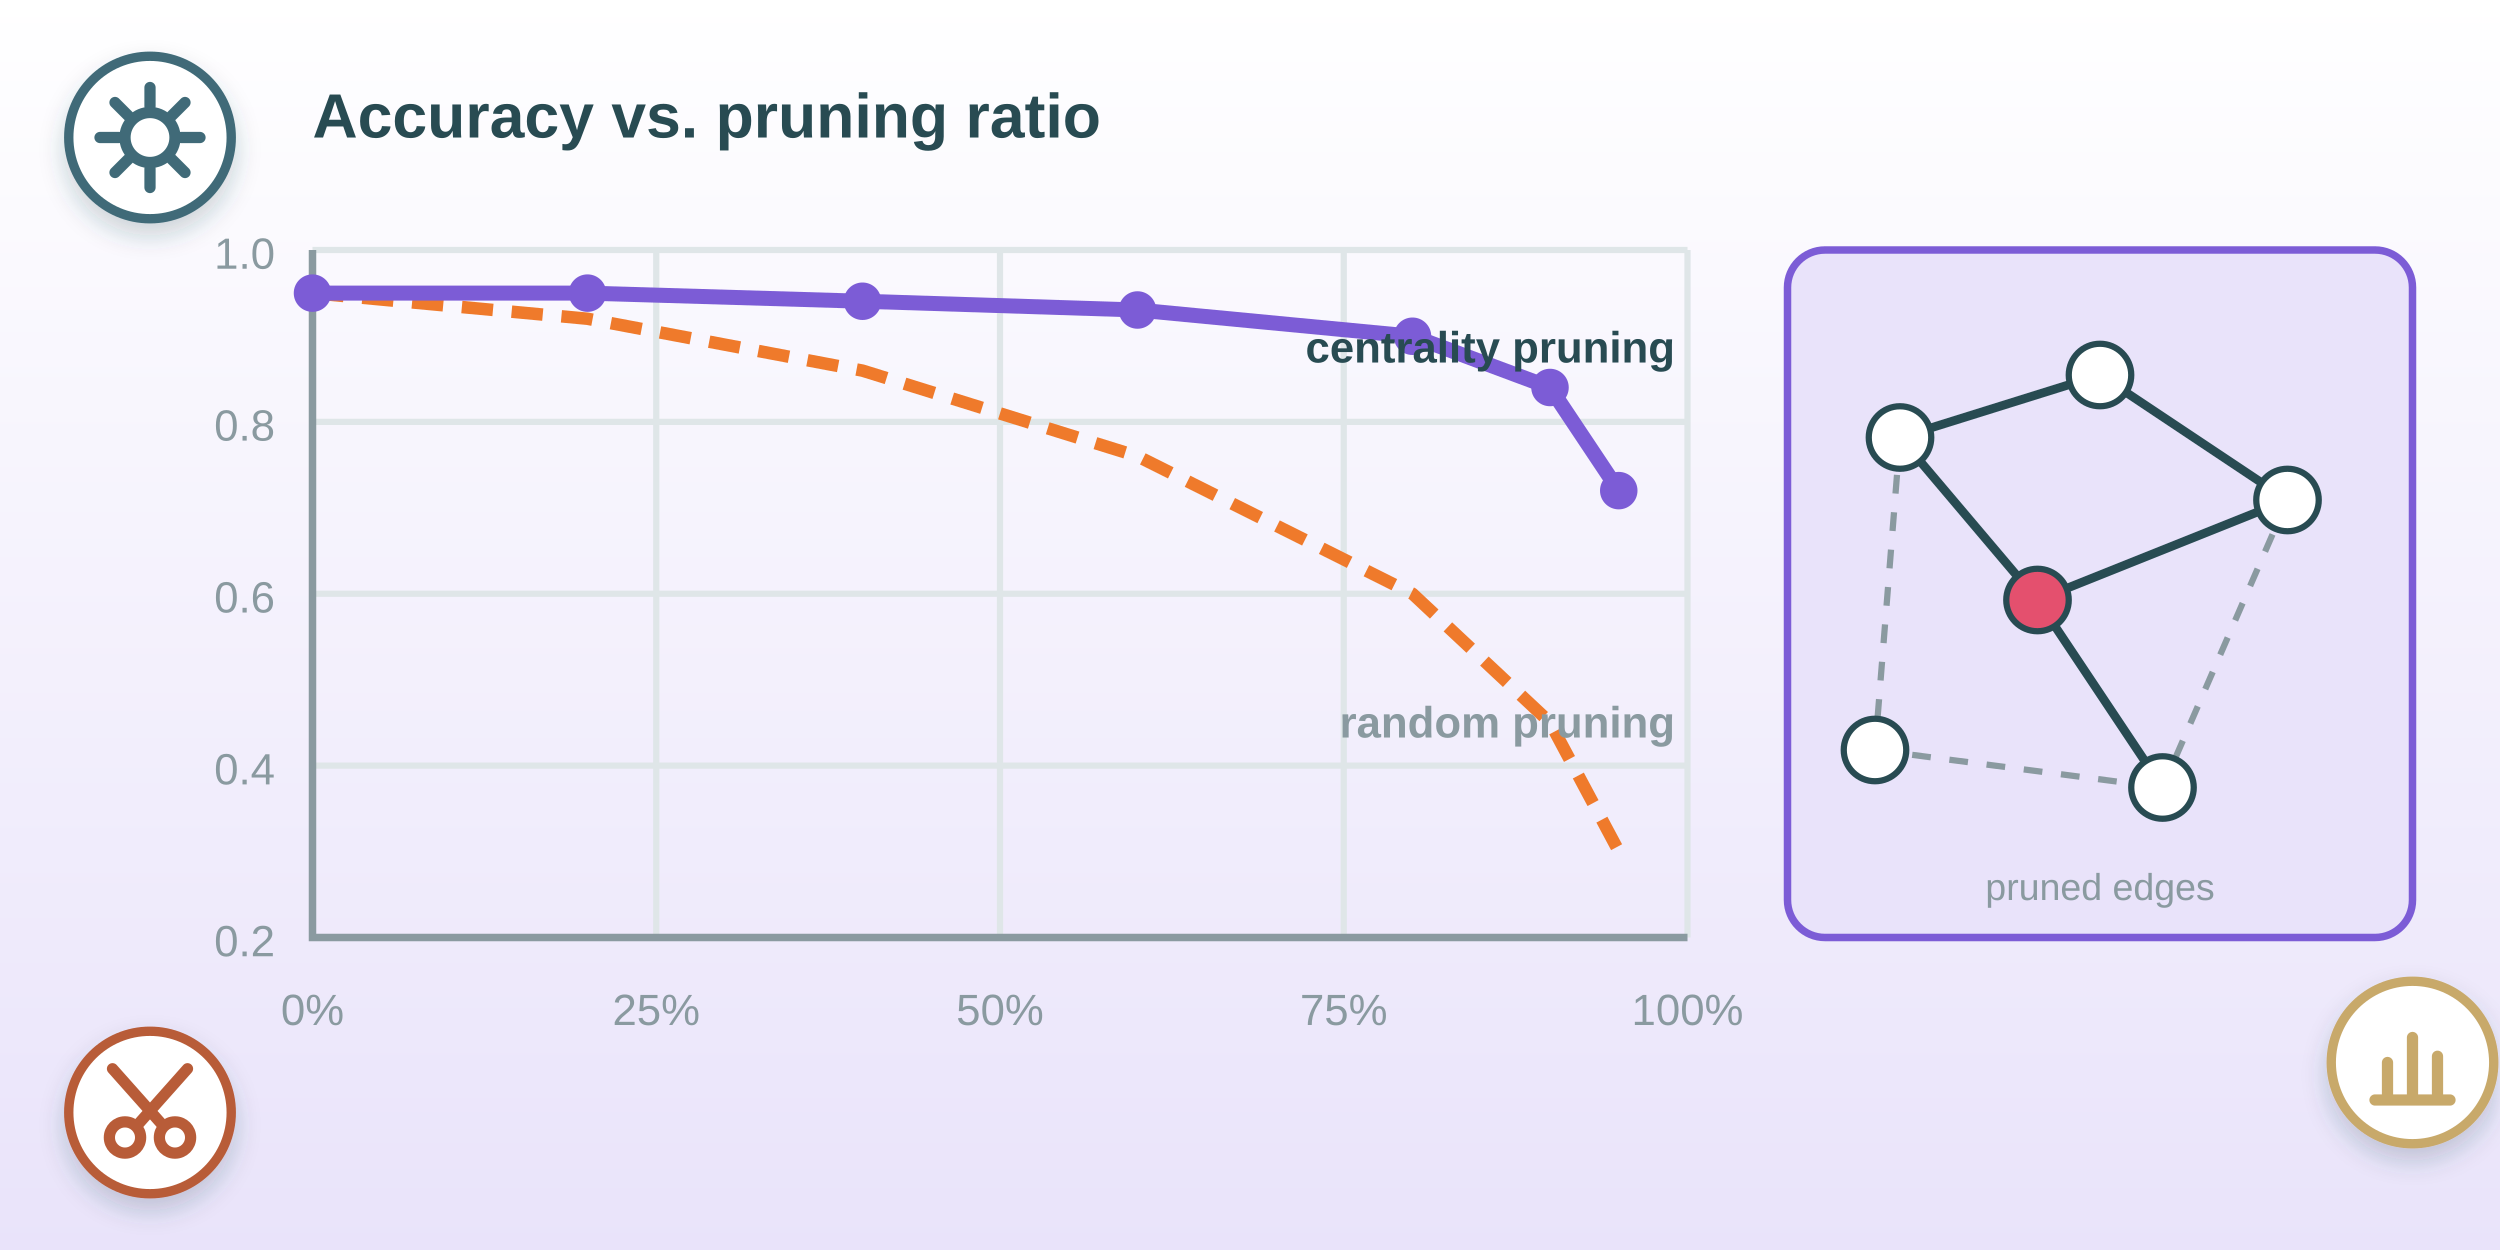
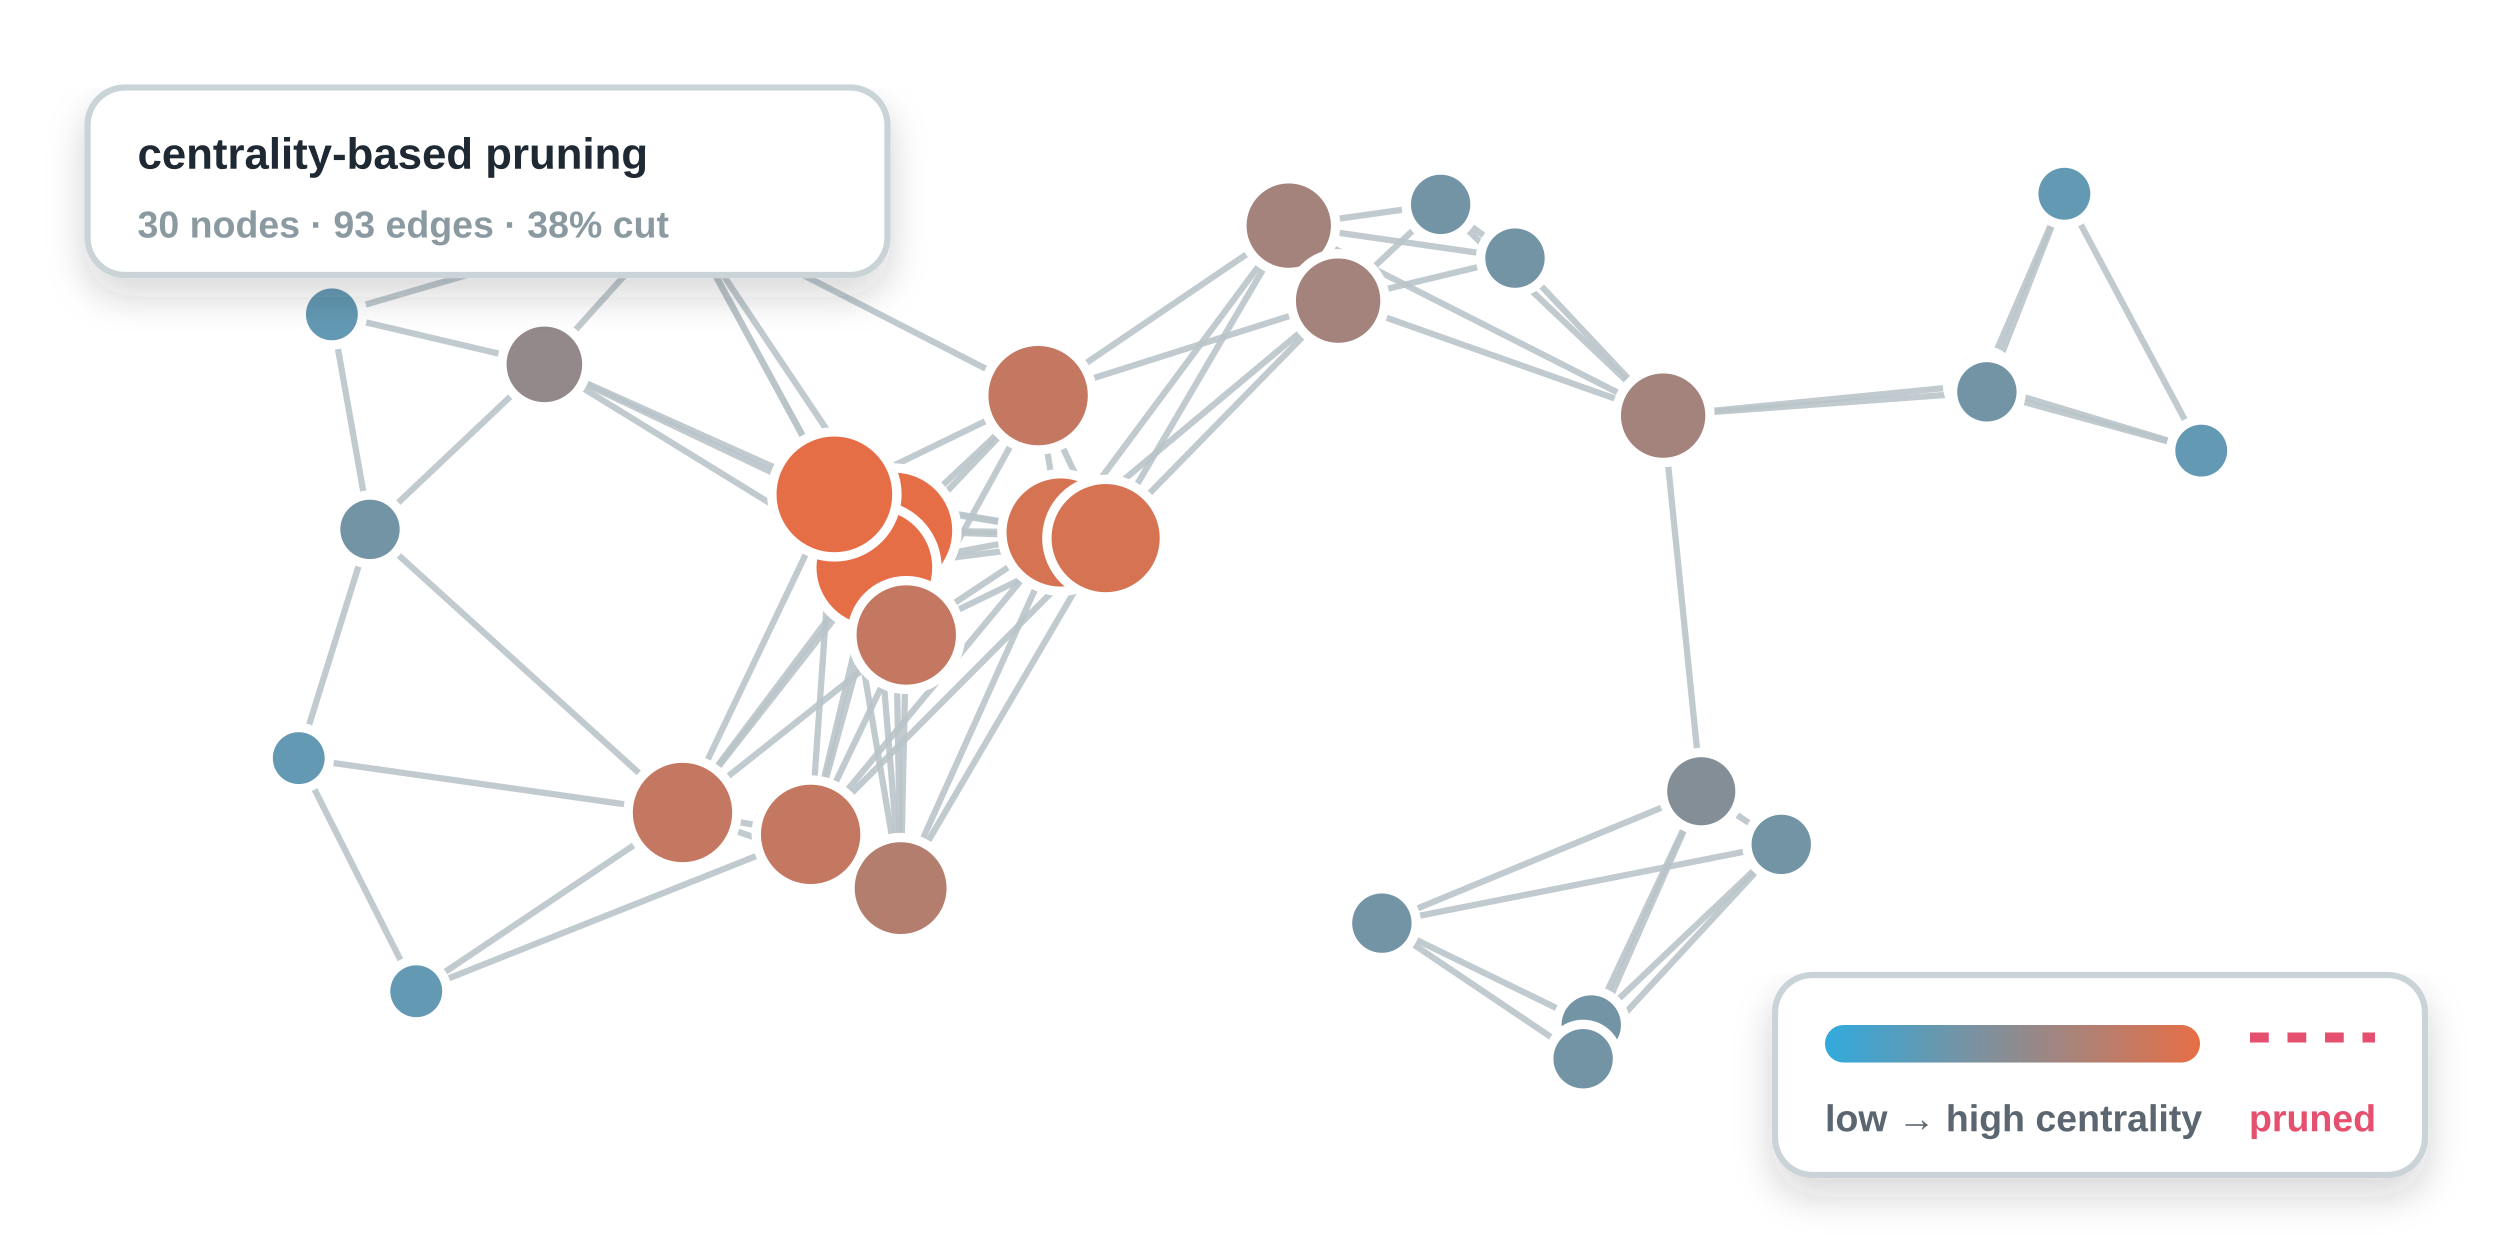
- <svg xmlns="http://www.w3.org/2000/svg" viewBox="0 0 400 200" font-family="Manrope, Arial, sans-serif" role="img" aria-label="Accuracy versus pruning ratio with a pruned network inset">
-   <rect width="400" height="200" fill="url(#ground)" />
+ <svg xmlns="http://www.w3.org/2000/svg" viewBox="0 0 400 200" font-family="Manrope, Arial, sans-serif" role="img" aria-label="Network graph coloured by centrality with low-centrality edges marked for pruning">
  <defs>
-     <linearGradient id="ground" x1="0" y1="0" x2="0" y2="1">
-       <stop offset="0" stop-color="#ffffff" />
-       <stop offset="1" stop-color="#e9e3fa" />
-     </linearGradient>
    <filter id="sh" x="-10%" y="-10%" width="130%" height="140%">
-       <feDropShadow dx="0" dy="3" stdDeviation="3" flood-color="#284b52" flood-opacity="0.16" />
-     </filter>
-     <filter id="bs" x="-30%" y="-30%" width="160%" height="160%">
-       <feDropShadow dx="0" dy="2" stdDeviation="2" flood-color="#284b52" flood-opacity="0.22" />
+       <feDropShadow dx="0" dy="3" stdDeviation="3" flood-color="#1f2933" flood-opacity="0.18" />
    </filter>
  </defs>
-   <text x="50" y="22" font-size="10" font-weight="700" fill="#284b52" text-anchor="start">Accuracy vs. pruning ratio</text>
-   <path d="M50 122.5 H270" stroke="#dfe6e8" stroke-width="1" />
-   <path d="M50 95.0 H270" stroke="#dfe6e8" stroke-width="1" />
-   <path d="M50 67.5 H270" stroke="#dfe6e8" stroke-width="1" />
-   <path d="M50 40.0 H270" stroke="#dfe6e8" stroke-width="1" />
-   <path d="M105.0 150 V40" stroke="#dfe6e8" stroke-width="1" />
-   <path d="M160.0 150 V40" stroke="#dfe6e8" stroke-width="1" />
-   <path d="M215.0 150 V40" stroke="#dfe6e8" stroke-width="1" />
-   <path d="M270.0 150 V40" stroke="#dfe6e8" stroke-width="1" />
-   <path d="M50 40 V150 H270" fill="none" stroke="#8a9aa0" stroke-width="1.2" />
-   <text x="50.0" y="164" font-size="7" font-weight="500" fill="#8a9aa0" text-anchor="middle">0%</text>
-   <text x="105.0" y="164" font-size="7" font-weight="500" fill="#8a9aa0" text-anchor="middle">25%</text>
-   <text x="160.0" y="164" font-size="7" font-weight="500" fill="#8a9aa0" text-anchor="middle">50%</text>
-   <text x="215.0" y="164" font-size="7" font-weight="500" fill="#8a9aa0" text-anchor="middle">75%</text>
-   <text x="270.0" y="164" font-size="7" font-weight="500" fill="#8a9aa0" text-anchor="middle">100%</text>
-   <text x="44" y="153.0" font-size="7" font-weight="500" fill="#8a9aa0" text-anchor="end">0.2</text>
-   <text x="44" y="125.5" font-size="7" font-weight="500" fill="#8a9aa0" text-anchor="end">0.4</text>
-   <text x="44" y="98.0" font-size="7" font-weight="500" fill="#8a9aa0" text-anchor="end">0.6</text>
-   <text x="44" y="70.5" font-size="7" font-weight="500" fill="#8a9aa0" text-anchor="end">0.8</text>
-   <text x="44" y="43.0" font-size="7" font-weight="500" fill="#8a9aa0" text-anchor="end">1.0</text>
-   <polyline points="50.0,46.9 94.0,51.0 138.0,59.3 182.0,73.0 226.0,95.0 248.0,115.6 259.0,136.2" fill="none" stroke="#ef7a2b" stroke-width="2" stroke-linejoin="round" stroke-dasharray="5 3" />
-   <polyline points="50.0,46.9 94.0,46.9 138.0,48.2 182.0,49.6 226.0,53.8 248.0,62.0 259.0,78.5" fill="none" stroke="#7c5cd6" stroke-width="2.4" stroke-linejoin="round" />
-   <circle cx="50.0" cy="46.9" r="3" fill="#7c5cd6" />
-   <circle cx="94.0" cy="46.9" r="3" fill="#7c5cd6" />
-   <circle cx="138.0" cy="48.2" r="3" fill="#7c5cd6" />
-   <circle cx="182.0" cy="49.6" r="3" fill="#7c5cd6" />
-   <circle cx="226.0" cy="53.8" r="3" fill="#7c5cd6" />
-   <circle cx="248.0" cy="62.0" r="3" fill="#7c5cd6" />
-   <circle cx="259.0" cy="78.5" r="3" fill="#7c5cd6" />
-   <text x="268" y="58" font-size="7" font-weight="700" fill="#284b52" text-anchor="end">centrality pruning</text>
-   <text x="268" y="118" font-size="7" font-weight="700" fill="#8a9aa0" text-anchor="end">random pruning</text>
-   <rect x="286" y="40" width="100" height="110" rx="6" fill="#e9e3fa" stroke="#7c5cd6" stroke-width="1.2" />
-   <path d="M304 70 L336 60" stroke="#284b52" stroke-width="1.4" stroke-dasharray="" />
-   <path d="M304 70 L326 96" stroke="#284b52" stroke-width="1.4" stroke-dasharray="" />
-   <path d="M336 60 L366 80" stroke="#284b52" stroke-width="1.4" stroke-dasharray="" />
-   <path d="M326 96 L366 80" stroke="#284b52" stroke-width="1.4" stroke-dasharray="" />
-   <path d="M326 96 L346 126" stroke="#284b52" stroke-width="1.4" stroke-dasharray="" />
-   <path d="M366 80 L346 126" stroke="#8a9aa0" stroke-width="1" stroke-dasharray="3 3" />
-   <path d="M304 70 L300 120" stroke="#8a9aa0" stroke-width="1" stroke-dasharray="3 3" />
-   <path d="M300 120 L346 126" stroke="#8a9aa0" stroke-width="1" stroke-dasharray="3 3" />
-   <circle cx="304" cy="70" r="5" fill="#ffffff" stroke="#284b52" stroke-width="1" />
-   <circle cx="336" cy="60" r="5" fill="#ffffff" stroke="#284b52" stroke-width="1" />
-   <circle cx="326" cy="96" r="5" fill="#e4506e" stroke="#284b52" stroke-width="1" />
-   <circle cx="366" cy="80" r="5" fill="#ffffff" stroke="#284b52" stroke-width="1" />
-   <circle cx="346" cy="126" r="5" fill="#ffffff" stroke="#284b52" stroke-width="1" />
-   <circle cx="300" cy="120" r="5" fill="#ffffff" stroke="#284b52" stroke-width="1" />
-   <text x="336" y="144" font-size="6" font-weight="500" fill="#8a9aa0" text-anchor="middle">pruned edges</text>
-   <g transform="translate(24 22)" filter="url(#bs)">
-     <circle r="13" fill="#ffffff" stroke="#3f6b78" stroke-width="1.5" />
-     <g fill="none" stroke="#3f6b78" stroke-width="1.8" stroke-linecap="round" stroke-linejoin="round" color="#3f6b78">
-       <circle r="4" />
-       <path d="M0 -8 V-5 M0 5 V8 M-8 0 H-5 M5 0 H8 M-5.6 -5.6 L-3.5 -3.5 M3.5 3.5 L5.6 5.6 M5.6 -5.6 L3.5 -3.5 M-3.5 3.5 L-5.6 5.6" />
-     </g>
+   <rect width="400" height="200" fill="#ffffff" />
+   <path d="M285.0 135.1 L272.2 126.6" stroke="#b9c4ca" stroke-width="1" stroke-dasharray="" opacity="0.9" />
+   <path d="M285.0 135.1 L221.1 147.7" stroke="#b9c4ca" stroke-width="1" stroke-dasharray="" opacity="0.9" />
+   <path d="M285.0 135.1 L254.6 164.0" stroke="#b9c4ca" stroke-width="1" stroke-dasharray="" opacity="0.9" />
+   <path d="M285.0 135.1 L253.3 169.4" stroke="#b9c4ca" stroke-width="1" stroke-dasharray="" opacity="0.9" />
+   <path d="M330.3 31.0 L317.1 61.5" stroke="#b9c4ca" stroke-width="1" stroke-dasharray="" opacity="0.9" />
+   <path d="M330.3 31.0 L352.2 72.1" stroke="#b9c4ca" stroke-width="1" stroke-dasharray="" opacity="0.9" />
+   <path d="M330.3 31.0 L317.9 62.7" stroke="#b9c4ca" stroke-width="1" stroke-dasharray="" opacity="0.9" />
+   <path d="M143.1 84.9 L144.1 142.1" stroke="#b9c4ca" stroke-width="1" stroke-dasharray="" opacity="0.9" />
+   <path d="M143.1 84.9 L166.1 63.3" stroke="#b9c4ca" stroke-width="1" stroke-dasharray="" opacity="0.9" />
+   <path d="M143.1 84.9 L139.9 90.8" stroke="#b9c4ca" stroke-width="1" stroke-dasharray="" opacity="0.9" />
+   <path d="M143.1 84.9 L87.1 58.3" stroke="#b9c4ca" stroke-width="1" stroke-dasharray="" opacity="0.9" />
+   <path d="M143.1 84.9 L129.7 133.5" stroke="#b9c4ca" stroke-width="1" stroke-dasharray="" opacity="0.9" />
+   <path d="M143.1 84.9 L169.7 85.2" stroke="#b9c4ca" stroke-width="1" stroke-dasharray="" opacity="0.9" />
+   <path d="M143.1 84.9 L133.5 79.1" stroke="#b9c4ca" stroke-width="1" stroke-dasharray="" opacity="0.9" />
+   <path d="M143.1 84.9 L109.0 34.0" stroke="#b9c4ca" stroke-width="1" stroke-dasharray="" opacity="0.9" />
+   <path d="M143.1 84.9 L109.2 130.0" stroke="#b9c4ca" stroke-width="1" stroke-dasharray="" opacity="0.9" />
+   <path d="M143.1 84.9 L176.9 86.1" stroke="#b9c4ca" stroke-width="1" stroke-dasharray="" opacity="0.9" />
+   <path d="M143.1 84.9 L145.0 101.6" stroke="#b9c4ca" stroke-width="1" stroke-dasharray="" opacity="0.9" />
+   <path d="M66.6 158.6 L129.7 133.5" stroke="#b9c4ca" stroke-width="1" stroke-dasharray="" opacity="0.9" />
+   <path d="M66.6 158.6 L47.8 121.3" stroke="#b9c4ca" stroke-width="1" stroke-dasharray="" opacity="0.9" />
+   <path d="M66.6 158.6 L109.2 130.0" stroke="#b9c4ca" stroke-width="1" stroke-dasharray="" opacity="0.9" />
+   <path d="M144.1 142.1 L139.9 90.8" stroke="#b9c4ca" stroke-width="1" stroke-dasharray="" opacity="0.9" />
+   <path d="M144.1 142.1 L129.7 133.5" stroke="#b9c4ca" stroke-width="1" stroke-dasharray="" opacity="0.9" />
+   <path d="M144.1 142.1 L169.7 85.2" stroke="#b9c4ca" stroke-width="1" stroke-dasharray="" opacity="0.9" />
+   <path d="M144.1 142.1 L133.5 79.1" stroke="#b9c4ca" stroke-width="1" stroke-dasharray="" opacity="0.9" />
+   <path d="M144.1 142.1 L109.2 130.0" stroke="#b9c4ca" stroke-width="1" stroke-dasharray="" opacity="0.9" />
+   <path d="M144.1 142.1 L176.9 86.1" stroke="#b9c4ca" stroke-width="1" stroke-dasharray="" opacity="0.9" />
+   <path d="M144.1 142.1 L145.0 101.6" stroke="#b9c4ca" stroke-width="1" stroke-dasharray="" opacity="0.9" />
+   <path d="M206.2 36.1 L166.1 63.3" stroke="#b9c4ca" stroke-width="1" stroke-dasharray="" opacity="0.9" />
+   <path d="M206.2 36.1 L230.5 32.7" stroke="#b9c4ca" stroke-width="1" stroke-dasharray="" opacity="0.9" />
+   <path d="M206.2 36.1 L214.1 48.1" stroke="#b9c4ca" stroke-width="1" stroke-dasharray="" opacity="0.9" />
+   <path d="M206.2 36.1 L266.1 66.5" stroke="#b9c4ca" stroke-width="1" stroke-dasharray="" opacity="0.9" />
+   <path d="M206.2 36.1 L169.7 85.2" stroke="#b9c4ca" stroke-width="1" stroke-dasharray="" opacity="0.9" />
+   <path d="M206.2 36.1 L242.4 41.3" stroke="#b9c4ca" stroke-width="1" stroke-dasharray="" opacity="0.9" />
+   <path d="M206.2 36.1 L176.9 86.1" stroke="#b9c4ca" stroke-width="1" stroke-dasharray="" opacity="0.9" />
+   <path d="M166.1 63.3 L139.9 90.8" stroke="#b9c4ca" stroke-width="1" stroke-dasharray="" opacity="0.9" />
+   <path d="M166.1 63.3 L214.1 48.1" stroke="#b9c4ca" stroke-width="1" stroke-dasharray="" opacity="0.9" />
+   <path d="M166.1 63.3 L169.7 85.2" stroke="#b9c4ca" stroke-width="1" stroke-dasharray="" opacity="0.9" />
+   <path d="M166.1 63.3 L133.5 79.1" stroke="#b9c4ca" stroke-width="1" stroke-dasharray="" opacity="0.9" />
+   <path d="M166.1 63.3 L109.0 34.0" stroke="#b9c4ca" stroke-width="1" stroke-dasharray="" opacity="0.9" />
+   <path d="M166.1 63.3 L176.9 86.1" stroke="#b9c4ca" stroke-width="1" stroke-dasharray="" opacity="0.9" />
+   <path d="M166.1 63.3 L145.0 101.6" stroke="#b9c4ca" stroke-width="1" stroke-dasharray="" opacity="0.9" />
+   <path d="M53.1 50.3 L87.1 58.3" stroke="#b9c4ca" stroke-width="1" stroke-dasharray="" opacity="0.9" />
+   <path d="M53.1 50.3 L109.0 34.0" stroke="#b9c4ca" stroke-width="1" stroke-dasharray="" opacity="0.9" />
+   <path d="M53.1 50.3 L59.2 84.7" stroke="#b9c4ca" stroke-width="1" stroke-dasharray="" opacity="0.9" />
+   <path d="M230.5 32.7 L214.1 48.1" stroke="#b9c4ca" stroke-width="1" stroke-dasharray="" opacity="0.9" />
+   <path d="M230.5 32.7 L266.1 66.5" stroke="#b9c4ca" stroke-width="1" stroke-dasharray="" opacity="0.9" />
+   <path d="M230.5 32.7 L242.4 41.3" stroke="#b9c4ca" stroke-width="1" stroke-dasharray="" opacity="0.9" />
+   <path d="M139.9 90.8 L87.1 58.3" stroke="#b9c4ca" stroke-width="1" stroke-dasharray="" opacity="0.9" />
+   <path d="M139.9 90.8 L129.7 133.5" stroke="#b9c4ca" stroke-width="1" stroke-dasharray="" opacity="0.9" />
+   <path d="M139.9 90.8 L169.7 85.2" stroke="#b9c4ca" stroke-width="1" stroke-dasharray="" opacity="0.9" />
+   <path d="M139.9 90.8 L133.5 79.1" stroke="#b9c4ca" stroke-width="1" stroke-dasharray="" opacity="0.9" />
+   <path d="M139.9 90.8 L109.0 34.0" stroke="#b9c4ca" stroke-width="1" stroke-dasharray="" opacity="0.9" />
+   <path d="M139.9 90.8 L109.2 130.0" stroke="#b9c4ca" stroke-width="1" stroke-dasharray="" opacity="0.9" />
+   <path d="M139.9 90.8 L176.9 86.1" stroke="#b9c4ca" stroke-width="1" stroke-dasharray="" opacity="0.9" />
+   <path d="M139.9 90.8 L145.0 101.6" stroke="#b9c4ca" stroke-width="1" stroke-dasharray="" opacity="0.9" />
+   <path d="M214.1 48.1 L266.1 66.5" stroke="#b9c4ca" stroke-width="1" stroke-dasharray="" opacity="0.9" />
+   <path d="M214.1 48.1 L169.7 85.2" stroke="#b9c4ca" stroke-width="1" stroke-dasharray="" opacity="0.9" />
+   <path d="M214.1 48.1 L242.4 41.3" stroke="#b9c4ca" stroke-width="1" stroke-dasharray="" opacity="0.9" />
+   <path d="M214.1 48.1 L176.9 86.1" stroke="#b9c4ca" stroke-width="1" stroke-dasharray="" opacity="0.9" />
+   <path d="M266.1 66.5 L272.2 126.6" stroke="#b9c4ca" stroke-width="1" stroke-dasharray="" opacity="0.9" />
+   <path d="M266.1 66.5 L317.1 61.5" stroke="#b9c4ca" stroke-width="1" stroke-dasharray="" opacity="0.9" />
+   <path d="M266.1 66.5 L317.9 62.7" stroke="#b9c4ca" stroke-width="1" stroke-dasharray="" opacity="0.9" />
+   <path d="M266.1 66.5 L242.4 41.3" stroke="#b9c4ca" stroke-width="1" stroke-dasharray="" opacity="0.9" />
+   <path d="M272.2 126.6 L221.1 147.7" stroke="#b9c4ca" stroke-width="1" stroke-dasharray="" opacity="0.9" />
+   <path d="M272.2 126.6 L254.6 164.0" stroke="#b9c4ca" stroke-width="1" stroke-dasharray="" opacity="0.9" />
+   <path d="M272.2 126.6 L253.3 169.4" stroke="#b9c4ca" stroke-width="1" stroke-dasharray="" opacity="0.9" />
+   <path d="M87.1 58.3 L133.5 79.1" stroke="#b9c4ca" stroke-width="1" stroke-dasharray="" opacity="0.9" />
+   <path d="M87.1 58.3 L109.0 34.0" stroke="#b9c4ca" stroke-width="1" stroke-dasharray="" opacity="0.9" />
+   <path d="M87.1 58.3 L59.2 84.7" stroke="#b9c4ca" stroke-width="1" stroke-dasharray="" opacity="0.9" />
+   <path d="M129.7 133.5 L169.7 85.2" stroke="#b9c4ca" stroke-width="1" stroke-dasharray="" opacity="0.9" />
+   <path d="M129.7 133.5 L133.5 79.1" stroke="#b9c4ca" stroke-width="1" stroke-dasharray="" opacity="0.9" />
+   <path d="M129.7 133.5 L109.2 130.0" stroke="#b9c4ca" stroke-width="1" stroke-dasharray="" opacity="0.9" />
+   <path d="M129.7 133.5 L176.9 86.1" stroke="#b9c4ca" stroke-width="1" stroke-dasharray="" opacity="0.9" />
+   <path d="M129.7 133.5 L145.0 101.6" stroke="#b9c4ca" stroke-width="1" stroke-dasharray="" opacity="0.9" />
+   <path d="M169.7 85.2 L133.5 79.1" stroke="#b9c4ca" stroke-width="1" stroke-dasharray="" opacity="0.9" />
+   <path d="M169.7 85.2 L176.9 86.1" stroke="#b9c4ca" stroke-width="1" stroke-dasharray="" opacity="0.9" />
+   <path d="M169.7 85.2 L145.0 101.6" stroke="#b9c4ca" stroke-width="1" stroke-dasharray="" opacity="0.9" />
+   <path d="M317.1 61.5 L352.2 72.1" stroke="#b9c4ca" stroke-width="1" stroke-dasharray="" opacity="0.9" />
+   <path d="M317.1 61.5 L317.9 62.7" stroke="#b9c4ca" stroke-width="1" stroke-dasharray="" opacity="0.9" />
+   <path d="M133.5 79.1 L109.0 34.0" stroke="#b9c4ca" stroke-width="1" stroke-dasharray="" opacity="0.9" />
+   <path d="M133.5 79.1 L109.2 130.0" stroke="#b9c4ca" stroke-width="1" stroke-dasharray="" opacity="0.9" />
+   <path d="M133.5 79.1 L176.9 86.1" stroke="#b9c4ca" stroke-width="1" stroke-dasharray="" opacity="0.9" />
+   <path d="M133.5 79.1 L145.0 101.6" stroke="#b9c4ca" stroke-width="1" stroke-dasharray="" opacity="0.9" />
+   <path d="M47.8 121.3 L109.2 130.0" stroke="#b9c4ca" stroke-width="1" stroke-dasharray="" opacity="0.9" />
+   <path d="M47.8 121.3 L59.2 84.7" stroke="#b9c4ca" stroke-width="1" stroke-dasharray="" opacity="0.9" />
+   <path d="M221.1 147.7 L254.6 164.0" stroke="#b9c4ca" stroke-width="1" stroke-dasharray="" opacity="0.9" />
+   <path d="M221.1 147.7 L253.3 169.4" stroke="#b9c4ca" stroke-width="1" stroke-dasharray="" opacity="0.9" />
+   <path d="M352.2 72.1 L317.9 62.7" stroke="#b9c4ca" stroke-width="1" stroke-dasharray="" opacity="0.9" />
+   <path d="M254.6 164.0 L253.3 169.4" stroke="#b9c4ca" stroke-width="1" stroke-dasharray="" opacity="0.9" />
+   <path d="M109.2 130.0 L59.2 84.7" stroke="#b9c4ca" stroke-width="1" stroke-dasharray="" opacity="0.9" />
+   <path d="M109.2 130.0 L145.0 101.6" stroke="#b9c4ca" stroke-width="1" stroke-dasharray="" opacity="0.9" />
+   <path d="M176.9 86.1 L145.0 101.6" stroke="#b9c4ca" stroke-width="1" stroke-dasharray="" opacity="0.9" />
+   <circle cx="285.0" cy="135.1" r="5.5" fill="rgb(115,148,165)" stroke="#ffffff" stroke-width="1.5" />
+   <circle cx="330.3" cy="31.0" r="4.9" fill="rgb(99,153,179)" stroke="#ffffff" stroke-width="1.5" />
+   <circle cx="143.1" cy="84.9" r="10.0" fill="rgb(230,110,70)" stroke="#ffffff" stroke-width="1.5" />
+   <circle cx="66.6" cy="158.6" r="4.9" fill="rgb(99,153,179)" stroke="#ffffff" stroke-width="1.5" />
+   <circle cx="144.1" cy="142.1" r="8.1" fill="rgb(180,126,110)" stroke="#ffffff" stroke-width="1.5" />
+   <circle cx="206.2" cy="36.1" r="7.5" fill="rgb(164,131,124)" stroke="#ffffff" stroke-width="1.5" />
+   <circle cx="166.1" cy="63.3" r="8.7" fill="rgb(197,120,97)" stroke="#ffffff" stroke-width="1.5" />
+   <circle cx="53.1" cy="50.3" r="4.9" fill="rgb(99,153,179)" stroke="#ffffff" stroke-width="1.5" />
+   <circle cx="230.5" cy="32.7" r="5.5" fill="rgb(115,148,165)" stroke="#ffffff" stroke-width="1.5" />
+   <circle cx="139.9" cy="90.8" r="10.0" fill="rgb(230,110,70)" stroke="#ffffff" stroke-width="1.5" />
+   <circle cx="214.1" cy="48.1" r="7.5" fill="rgb(164,131,124)" stroke="#ffffff" stroke-width="1.5" />
+   <circle cx="266.1" cy="66.5" r="7.5" fill="rgb(164,131,124)" stroke="#ffffff" stroke-width="1.5" />
+   <circle cx="272.2" cy="126.6" r="6.2" fill="rgb(131,142,151)" stroke="#ffffff" stroke-width="1.5" />
+   <circle cx="87.1" cy="58.3" r="6.8" fill="rgb(148,137,138)" stroke="#ffffff" stroke-width="1.5" />
+   <circle cx="129.7" cy="133.5" r="8.7" fill="rgb(197,120,97)" stroke="#ffffff" stroke-width="1.5" />
+   <circle cx="169.7" cy="85.2" r="9.4" fill="rgb(213,115,83)" stroke="#ffffff" stroke-width="1.5" />
+   <circle cx="317.1" cy="61.5" r="5.5" fill="rgb(115,148,165)" stroke="#ffffff" stroke-width="1.5" />
+   <circle cx="133.5" cy="79.1" r="10.0" fill="rgb(230,110,70)" stroke="#ffffff" stroke-width="1.5" />
+   <circle cx="109.0" cy="34.0" r="6.8" fill="rgb(148,137,138)" stroke="#ffffff" stroke-width="1.5" />
+   <circle cx="47.8" cy="121.3" r="4.9" fill="rgb(99,153,179)" stroke="#ffffff" stroke-width="1.5" />
+   <circle cx="221.1" cy="147.7" r="5.5" fill="rgb(115,148,165)" stroke="#ffffff" stroke-width="1.5" />
+   <circle cx="352.2" cy="72.1" r="4.9" fill="rgb(99,153,179)" stroke="#ffffff" stroke-width="1.5" />
+   <circle cx="254.6" cy="164.0" r="5.5" fill="rgb(115,148,165)" stroke="#ffffff" stroke-width="1.5" />
+   <circle cx="109.2" cy="130.0" r="8.7" fill="rgb(197,120,97)" stroke="#ffffff" stroke-width="1.5" />
+   <circle cx="253.3" cy="169.4" r="5.5" fill="rgb(115,148,165)" stroke="#ffffff" stroke-width="1.5" />
+   <circle cx="317.9" cy="62.7" r="5.5" fill="rgb(115,148,165)" stroke="#ffffff" stroke-width="1.5" />
+   <circle cx="242.4" cy="41.3" r="5.5" fill="rgb(115,148,165)" stroke="#ffffff" stroke-width="1.5" />
+   <circle cx="176.9" cy="86.1" r="9.4" fill="rgb(213,115,83)" stroke="#ffffff" stroke-width="1.5" />
+   <circle cx="59.2" cy="84.7" r="5.5" fill="rgb(115,148,165)" stroke="#ffffff" stroke-width="1.5" />
+   <circle cx="145.0" cy="101.6" r="8.7" fill="rgb(197,120,97)" stroke="#ffffff" stroke-width="1.5" />
+   <g transform="translate(14 14)">
+     <rect width="128" height="30" rx="6" fill="#ffffff" stroke="#c9d3d8" filter="url(#sh)" />
+     <text x="8" y="13" font-size="7" font-weight="800" fill="#1f2933" text-anchor="start">centrality-based pruning</text>
+     <text x="8" y="24" font-size="6" font-weight="600" fill="#8a9aa0" text-anchor="start">30 nodes · 93 edges · 38% cut</text>
  </g>
-   <g transform="translate(24 178)" filter="url(#bs)">
-     <circle r="13" fill="#ffffff" stroke="#b85c38" stroke-width="1.5" />
-     <g fill="none" stroke="#b85c38" stroke-width="1.8" stroke-linecap="round" stroke-linejoin="round" color="#b85c38">
-       <circle cx="-4" cy="4" r="2.5" />
-       <circle cx="4" cy="4" r="2.5" />
-       <path d="M-2 2 L6 -7 M2 2 L-6 -7" />
-     </g>
-   </g>
-   <g transform="translate(386 170)" filter="url(#bs)">
-     <circle r="13" fill="#ffffff" stroke="#c8a96b" stroke-width="1.5" />
-     <g fill="none" stroke="#c8a96b" stroke-width="1.8" stroke-linecap="round" stroke-linejoin="round" color="#c8a96b">
-       <path d="M-6 6 H6 M-4 6 V0 M0 6 V-4 M4 6 V-1" />
-     </g>
+   <g transform="translate(284 156)">
+     <rect width="104" height="32" rx="6" fill="#ffffff" stroke="#c9d3d8" filter="url(#sh)" />
+     <rect x="8" y="8" width="60" height="6" rx="3" fill="url(#cr)" />
+     <linearGradient id="cr" x1="0" x2="1">
+       <stop offset="0" stop-color="rgb(50,170,220)" />
+       <stop offset="1" stop-color="rgb(230,110,70)" />
+     </linearGradient>
+     <text x="8" y="25" font-size="6" font-weight="600" fill="#5b6670" text-anchor="start">low → high centrality</text>
+     <path d="M76 10 H96" stroke="#e4506e" stroke-width="1.6" stroke-dasharray="3 3" />
+     <text x="86" y="25" font-size="6" font-weight="700" fill="#e4506e" text-anchor="middle">pruned</text>
  </g>
</svg>
